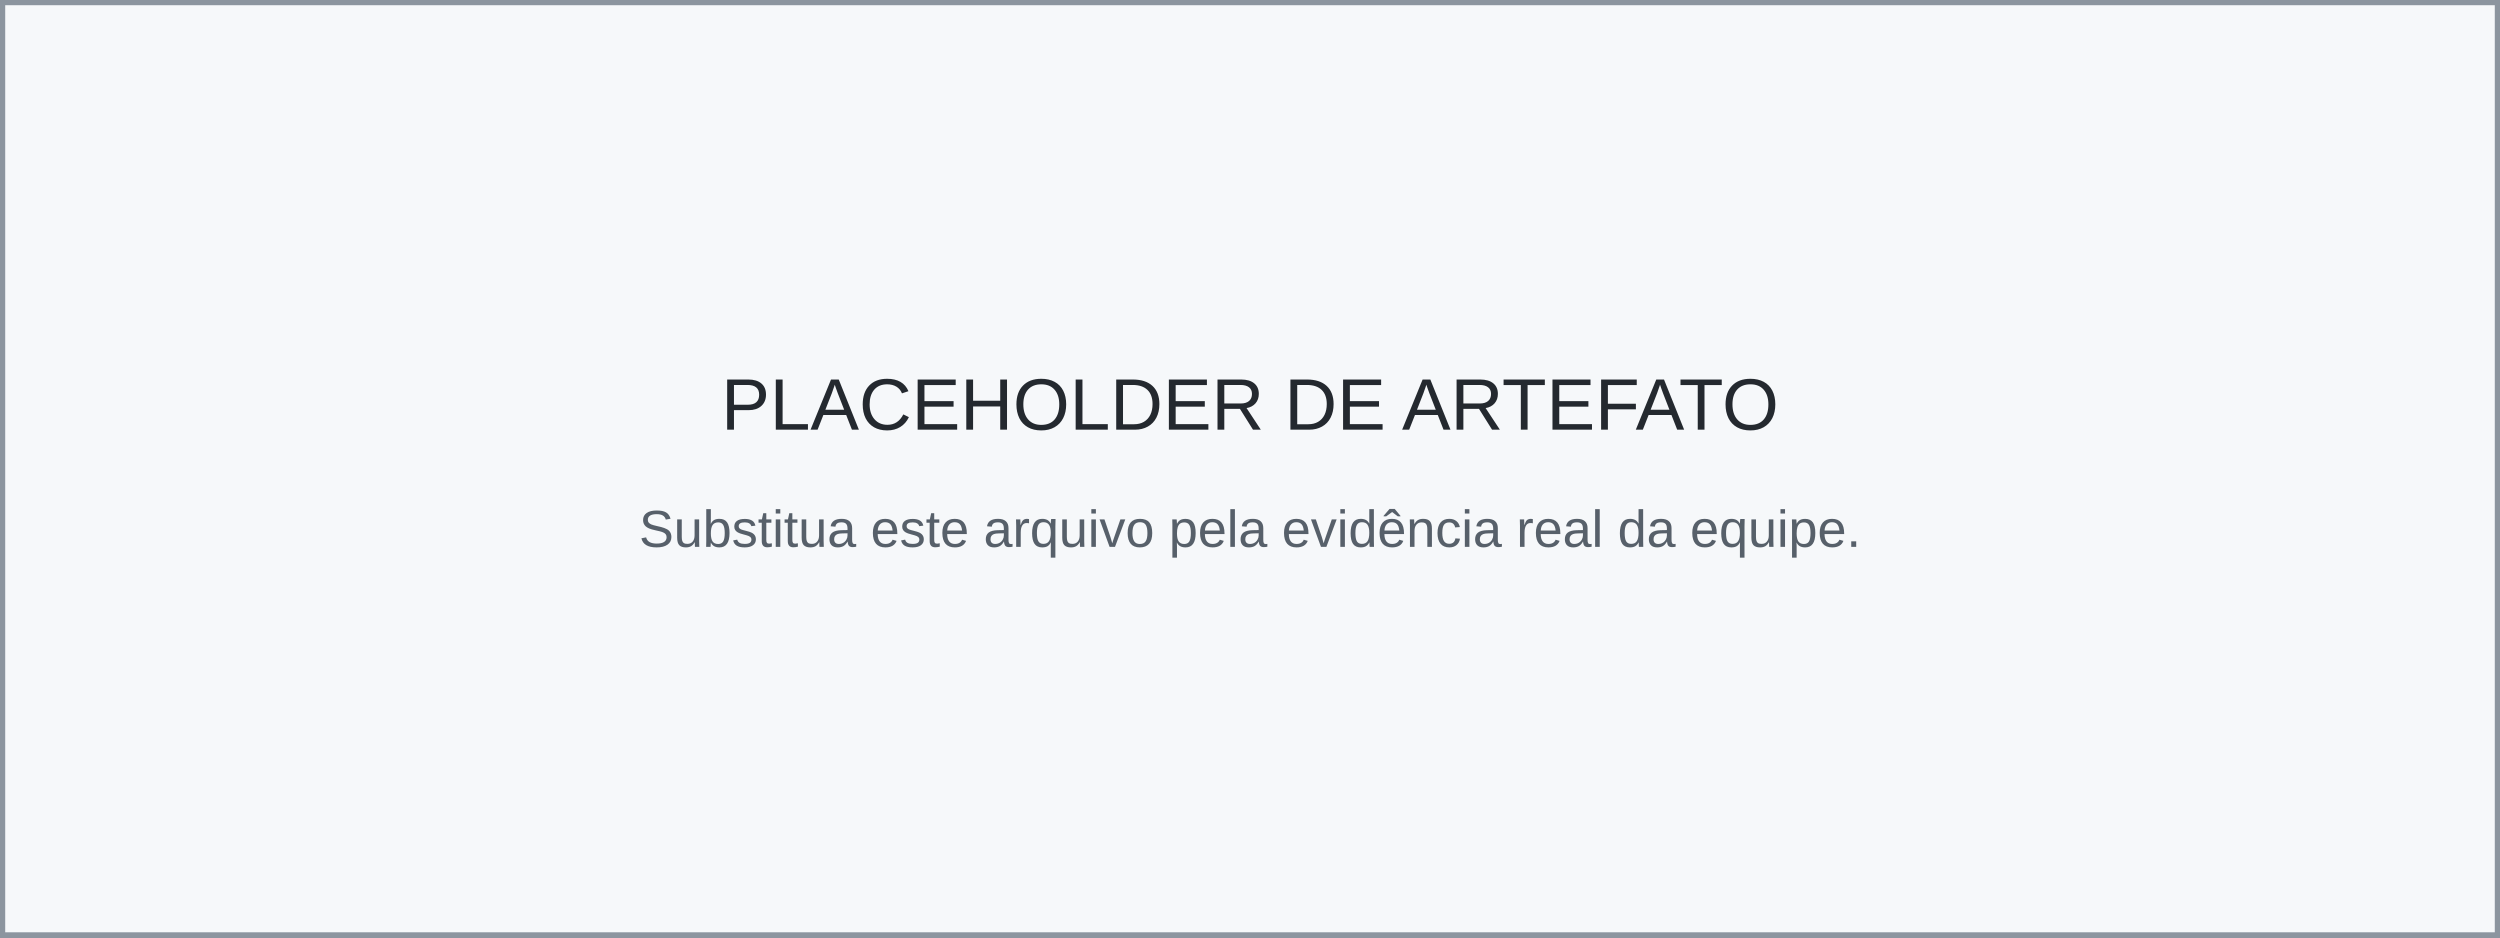
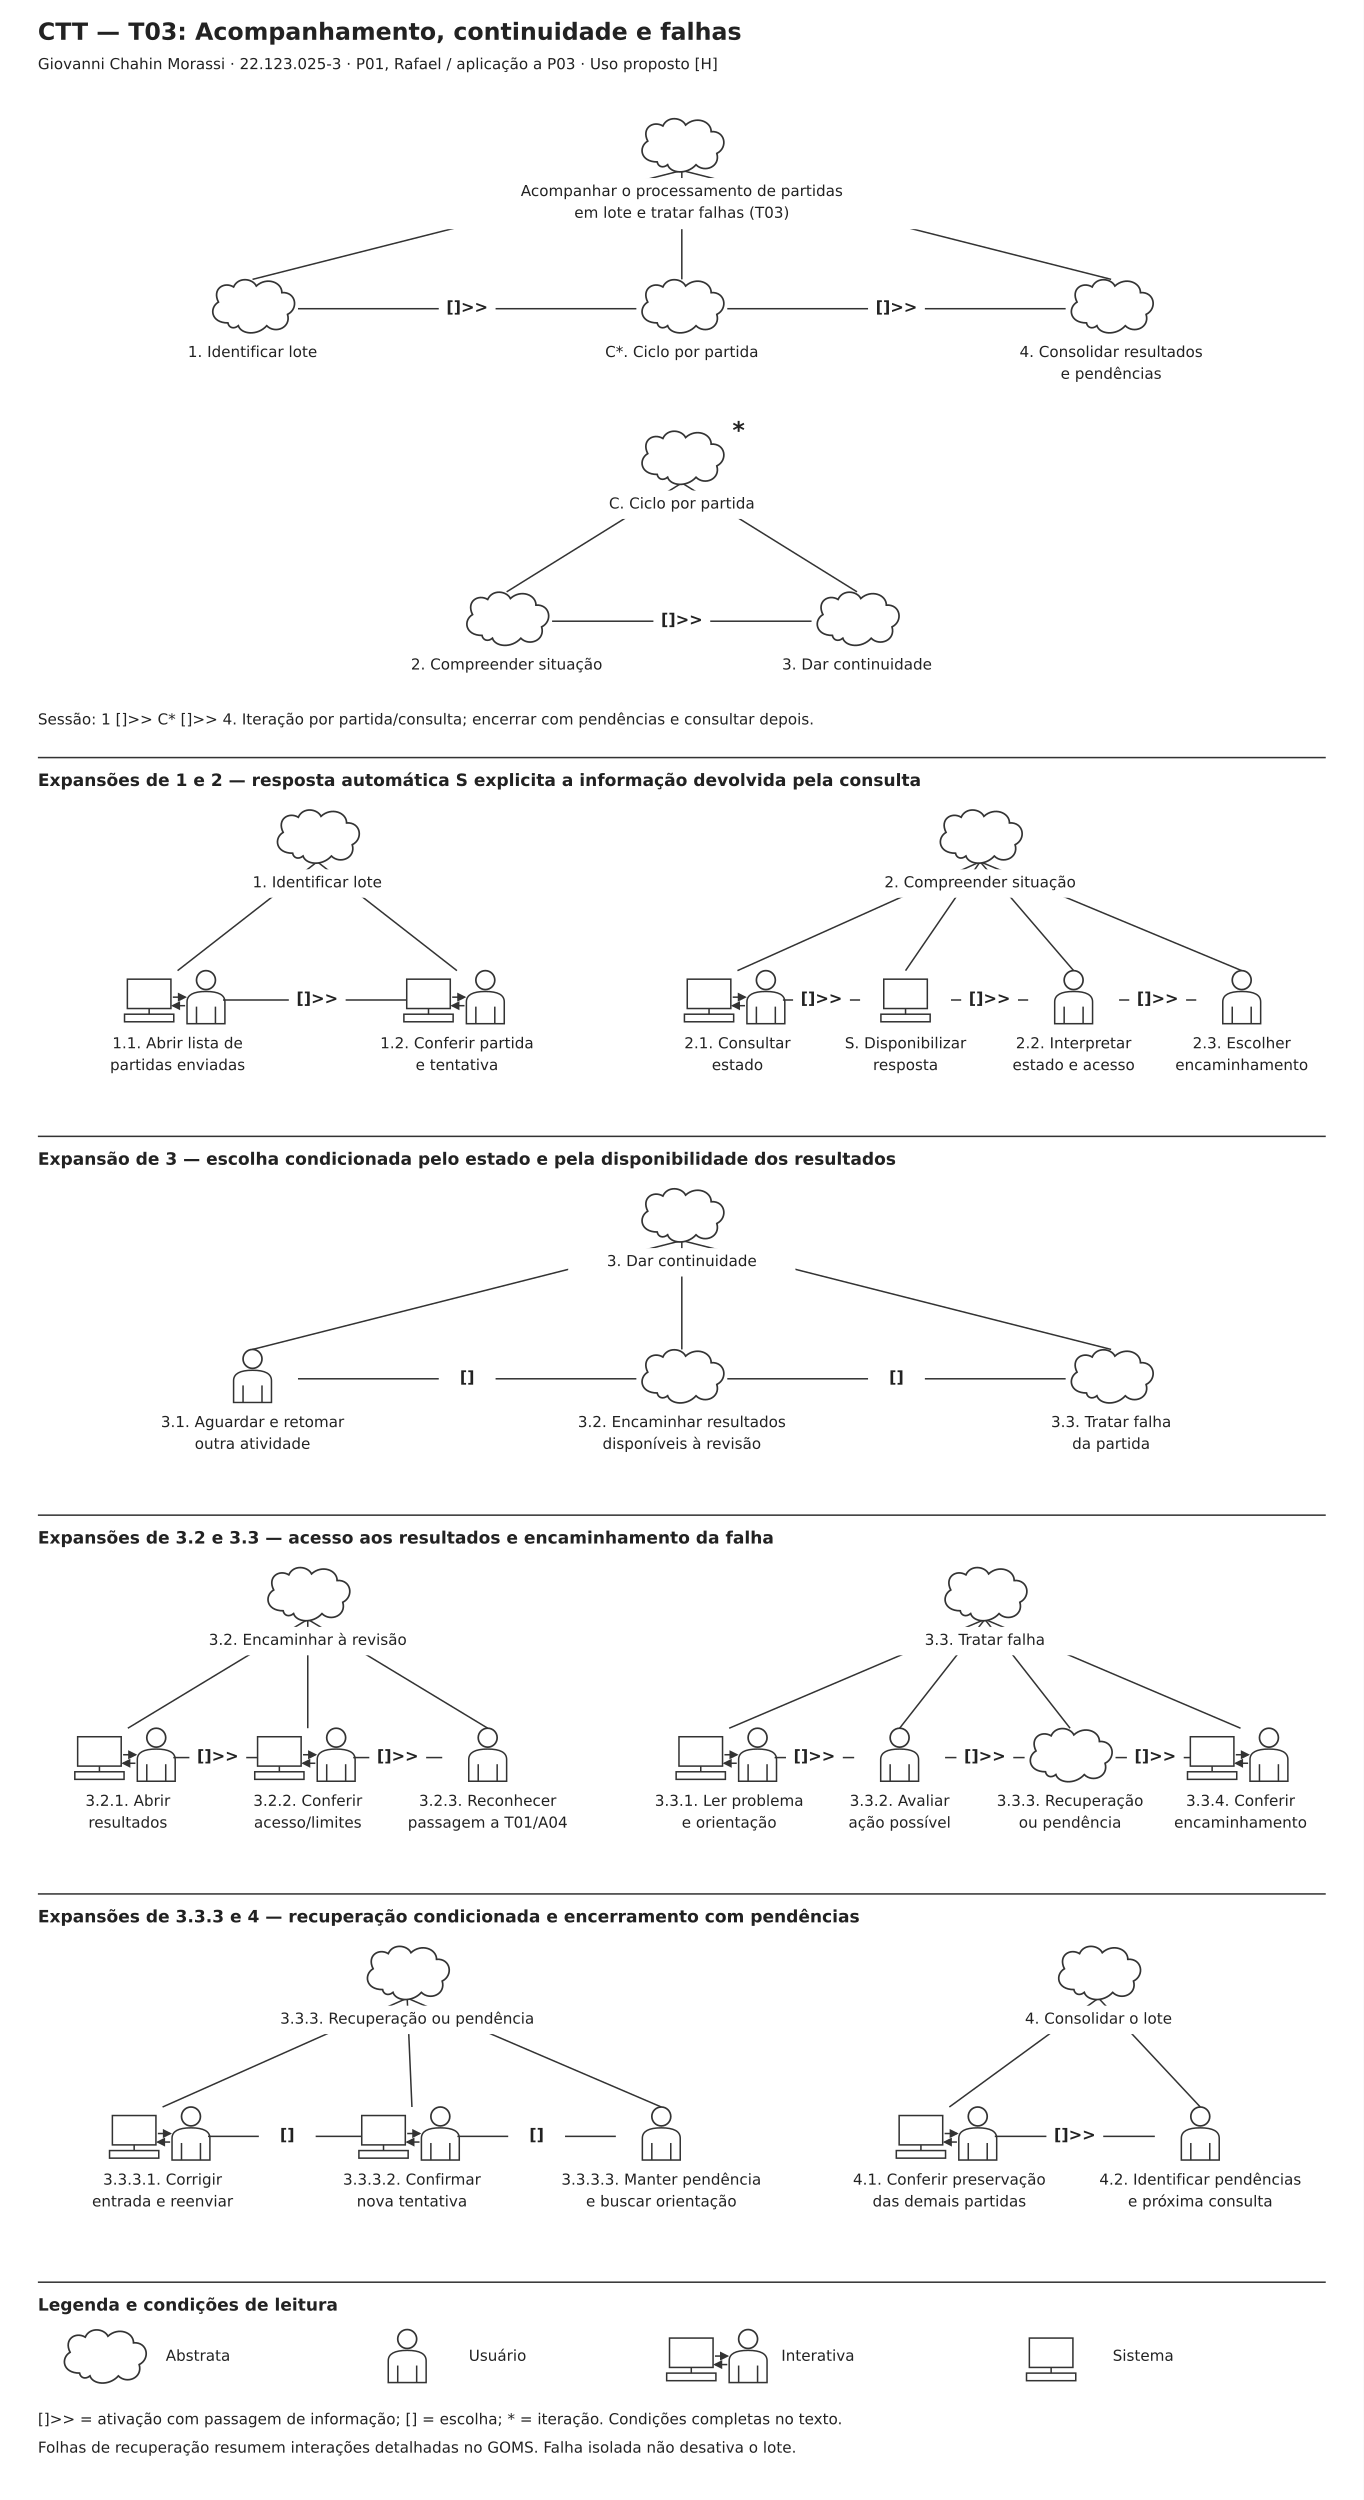
- <svg xmlns="http://www.w3.org/2000/svg" width="960" height="360" viewBox="0 0 960 360">
-   <rect width="100%" height="100%" fill="#f6f8fa" stroke="#8c959f" stroke-width="4" />
-   <text x="480" y="165" text-anchor="middle" font-family="Arial, sans-serif" font-size="28" fill="#24292f">PLACEHOLDER DE ARTEFATO</text>
-   <text x="480" y="210" text-anchor="middle" font-family="Arial, sans-serif" font-size="20" fill="#57606a">Substitua este arquivo pela evidência real da equipe.</text>
+ <svg xmlns="http://www.w3.org/2000/svg" width="1440" height="2640" viewBox="0 0 1440 2640" role="img" aria-labelledby="title desc">
+   <defs>
+     <marker id="arrow" viewBox="0 0 10 10" refX="8" refY="5" markerWidth="6" markerHeight="6" orient="auto">
+       <path d="M0 0 L10 5 L0 10 Z" fill="#333" />
+     </marker>
+   </defs>
+   <rect width="1440" height="2640" fill="white" />
+   <g font-family="DejaVu Sans, Arial, sans-serif" fill="#222">
+     <text x="40" y="42" text-anchor="start" font-size="25" font-weight="700">CTT — T03: Acompanhamento, continuidade e falhas</text>
+     <text x="40" y="73" text-anchor="start" font-size="16" font-weight="400">Giovanni Chahin Morassi · 22.123.025-3 · P01, Rafael / aplicação a P03 · Uso proposto [H]</text>
+     <path d="M720 180 L266.667 295" fill="none" stroke="#333" stroke-width="1.6" />
+     <path d="M720 180 L720.0 295" fill="none" stroke="#333" stroke-width="1.6" />
+     <path d="M720 180 L1173.333 295" fill="none" stroke="#333" stroke-width="1.6" />
+     <path d="M314.667 326 H672.0" fill="none" stroke="#333" stroke-width="1.6" />
+     <rect x="463.333" y="309" width="60" height="30" fill="white" stroke="none" stroke-width="1.6" />
+     <text x="493.333" y="330" text-anchor="middle" font-size="17" font-weight="700">[]&gt;&gt;</text>
+     <path d="M768.0 326 H1125.333" fill="none" stroke="#333" stroke-width="1.6" />
+     <rect x="916.667" y="309" width="60" height="30" fill="white" stroke="none" stroke-width="1.6" />
+     <text x="946.667" y="330" text-anchor="middle" font-size="17" font-weight="700">[]&gt;&gt;</text>
+     <path transform="translate(677,125)" d="M17 46 C-1 46 -3 30 7 24 C0 10 13 2 23 8 C28 -3 43 -1 47 7 C58 -3 74 3 74 14 C89 13 92 31 80 37 C84 51 67 58 58 49 C48 60 31 58 28 49 C23 53 18 51 17 46 Z" fill="white" stroke="#333" stroke-width="1.8" />
+     <rect x="390.0" y="188" width="660" height="54" fill="white" stroke="none" stroke-width="1.6" />
+     <text x="720" y="207" text-anchor="middle" font-size="16" font-weight="400">Acompanhar o processamento de partidas</text>
+     <text x="720" y="230" text-anchor="middle" font-size="16" font-weight="400">em lote e tratar falhas (T03)</text>
+     <path transform="translate(223.6667,295)" d="M17 46 C-1 46 -3 30 7 24 C0 10 13 2 23 8 C28 -3 43 -1 47 7 C58 -3 74 3 74 14 C89 13 92 31 80 37 C84 51 67 58 58 49 C48 60 31 58 28 49 C23 53 18 51 17 46 Z" fill="white" stroke="#333" stroke-width="1.8" />
+     <rect x="46" y="358" width="441.333" height="30" fill="white" stroke="none" stroke-width="1.6" />
+     <text x="266.667" y="377" text-anchor="middle" font-size="16" font-weight="400">1. Identificar lote</text>
+     <path transform="translate(677.0,295)" d="M17 46 C-1 46 -3 30 7 24 C0 10 13 2 23 8 C28 -3 43 -1 47 7 C58 -3 74 3 74 14 C89 13 92 31 80 37 C84 51 67 58 58 49 C48 60 31 58 28 49 C23 53 18 51 17 46 Z" fill="white" stroke="#333" stroke-width="1.8" />
+     <rect x="499.333" y="358" width="441.333" height="30" fill="white" stroke="none" stroke-width="1.6" />
+     <text x="720.0" y="377" text-anchor="middle" font-size="16" font-weight="400">C*. Ciclo por partida</text>
+     <path transform="translate(1130.333,295)" d="M17 46 C-1 46 -3 30 7 24 C0 10 13 2 23 8 C28 -3 43 -1 47 7 C58 -3 74 3 74 14 C89 13 92 31 80 37 C84 51 67 58 58 49 C48 60 31 58 28 49 C23 53 18 51 17 46 Z" fill="white" stroke="#333" stroke-width="1.8" />
+     <rect x="952.667" y="358" width="441.333" height="54" fill="white" stroke="none" stroke-width="1.6" />
+     <text x="1173.333" y="377" text-anchor="middle" font-size="16" font-weight="400">4. Consolidar resultados</text>
+     <text x="1173.333" y="400" text-anchor="middle" font-size="16" font-weight="400">e pendências</text>
+     <path d="M720 510 L535.0 625" fill="none" stroke="#333" stroke-width="1.6" />
+     <path d="M720 510 L905.0 625" fill="none" stroke="#333" stroke-width="1.6" />
+     <path d="M583.0 656 H857.0" fill="none" stroke="#333" stroke-width="1.6" />
+     <rect x="690.0" y="639" width="60" height="30" fill="white" stroke="none" stroke-width="1.6" />
+     <text x="720.0" y="660" text-anchor="middle" font-size="17" font-weight="700">[]&gt;&gt;</text>
+     <path transform="translate(677,455)" d="M17 46 C-1 46 -3 30 7 24 C0 10 13 2 23 8 C28 -3 43 -1 47 7 C58 -3 74 3 74 14 C89 13 92 31 80 37 C84 51 67 58 58 49 C48 60 31 58 28 49 C23 53 18 51 17 46 Z" fill="white" stroke="#333" stroke-width="1.8" />
+     <text x="780" y="463" text-anchor="middle" font-size="25" font-weight="700">*</text>
+     <rect x="555.0" y="518" width="330" height="30" fill="white" stroke="none" stroke-width="1.6" />
+     <text x="720" y="537" text-anchor="middle" font-size="16" font-weight="400">C. Ciclo por partida</text>
+     <path transform="translate(492.0,625)" d="M17 46 C-1 46 -3 30 7 24 C0 10 13 2 23 8 C28 -3 43 -1 47 7 C58 -3 74 3 74 14 C89 13 92 31 80 37 C84 51 67 58 58 49 C48 60 31 58 28 49 C23 53 18 51 17 46 Z" fill="white" stroke="#333" stroke-width="1.8" />
+     <rect x="356.0" y="688" width="358.0" height="30" fill="white" stroke="none" stroke-width="1.6" />
+     <text x="535.0" y="707" text-anchor="middle" font-size="16" font-weight="400">2. Compreender situação</text>
+     <path transform="translate(862.0,625)" d="M17 46 C-1 46 -3 30 7 24 C0 10 13 2 23 8 C28 -3 43 -1 47 7 C58 -3 74 3 74 14 C89 13 92 31 80 37 C84 51 67 58 58 49 C48 60 31 58 28 49 C23 53 18 51 17 46 Z" fill="white" stroke="#333" stroke-width="1.8" />
+     <rect x="726.0" y="688" width="358.0" height="30" fill="white" stroke="none" stroke-width="1.6" />
+     <text x="905.0" y="707" text-anchor="middle" font-size="16" font-weight="400">3. Dar continuidade</text>
+     <text x="40" y="765" text-anchor="start" font-size="16" font-weight="400">Sessão: 1 []&gt;&gt; C* []&gt;&gt; 4. Iteração por partida/consulta; encerrar com pendências e consultar depois.</text>
+     <path d="M40 800 H1400" fill="none" stroke="#333" stroke-width="1.6" />
+     <text x="40" y="830" text-anchor="start" font-size="18" font-weight="700">Expansões de 1 e 2 — resposta automática S explicita a informação devolvida pela consulta</text>
+     <path d="M335 910 L187.5 1025" fill="none" stroke="#333" stroke-width="1.6" />
+     <path d="M335 910 L482.5 1025" fill="none" stroke="#333" stroke-width="1.6" />
+     <path d="M235.5 1056 H434.5" fill="none" stroke="#333" stroke-width="1.6" />
+     <rect x="305.0" y="1039" width="60" height="30" fill="white" stroke="none" stroke-width="1.6" />
+     <text x="335.0" y="1060" text-anchor="middle" font-size="17" font-weight="700">[]&gt;&gt;</text>
+     <path transform="translate(292,855)" d="M17 46 C-1 46 -3 30 7 24 C0 10 13 2 23 8 C28 -3 43 -1 47 7 C58 -3 74 3 74 14 C89 13 92 31 80 37 C84 51 67 58 58 49 C48 60 31 58 28 49 C23 53 18 51 17 46 Z" fill="white" stroke="#333" stroke-width="1.8" />
+     <rect x="215.0" y="918" width="240" height="30" fill="white" stroke="none" stroke-width="1.6" />
+     <text x="335" y="937" text-anchor="middle" font-size="16" font-weight="400">1. Identificar lote</text>
+     <circle cx="217.5" cy="1035" r="10" fill="white" stroke="#333" stroke-width="1.8" />
+     <path d="M197.5 1081 V1058 Q197.5 1047 217.5 1047 Q237.5 1047 237.5 1058 V1081 Z" fill="none" stroke="#333" stroke-width="1.6" />
+     <path d="M207.5 1063 V1081 M227.5 1063 V1081" fill="none" stroke="#333" stroke-width="1.6" />
+     <rect x="134.5" y="1034" width="46" height="31" fill="white" stroke="#333" stroke-width="1.6" />
+     <rect x="131.5" y="1071" width="52" height="8" fill="white" stroke="#333" stroke-width="1.6" />
+     <path d="M157.5 1065 V1071" fill="none" stroke="#333" stroke-width="1.6" />
+     <path d="M182.5 1053 H195.5" fill="none" stroke="#333" stroke-width="1.6" marker-end="url(#arrow)" />
+     <path d="M195.5 1062 H182.5" fill="none" stroke="#333" stroke-width="1.6" marker-end="url(#arrow)" />
+     <rect x="46.0" y="1088" width="283.0" height="54" fill="white" stroke="none" stroke-width="1.6" />
+     <text x="187.5" y="1107" text-anchor="middle" font-size="16" font-weight="400">1.1. Abrir lista de</text>
+     <text x="187.5" y="1130" text-anchor="middle" font-size="16" font-weight="400">partidas enviadas</text>
+     <circle cx="512.5" cy="1035" r="10" fill="white" stroke="#333" stroke-width="1.8" />
+     <path d="M492.5 1081 V1058 Q492.5 1047 512.5 1047 Q532.5 1047 532.5 1058 V1081 Z" fill="none" stroke="#333" stroke-width="1.6" />
+     <path d="M502.5 1063 V1081 M522.5 1063 V1081" fill="none" stroke="#333" stroke-width="1.6" />
+     <rect x="429.5" y="1034" width="46" height="31" fill="white" stroke="#333" stroke-width="1.6" />
+     <rect x="426.5" y="1071" width="52" height="8" fill="white" stroke="#333" stroke-width="1.6" />
+     <path d="M452.5 1065 V1071" fill="none" stroke="#333" stroke-width="1.6" />
+     <path d="M477.5 1053 H490.5" fill="none" stroke="#333" stroke-width="1.6" marker-end="url(#arrow)" />
+     <path d="M490.5 1062 H477.5" fill="none" stroke="#333" stroke-width="1.6" marker-end="url(#arrow)" />
+     <rect x="341.0" y="1088" width="283.0" height="54" fill="white" stroke="none" stroke-width="1.6" />
+     <text x="482.5" y="1107" text-anchor="middle" font-size="16" font-weight="400">1.2. Conferir partida</text>
+     <text x="482.5" y="1130" text-anchor="middle" font-size="16" font-weight="400">e tentativa</text>
+     <path d="M1035 910 L778.75 1025" fill="none" stroke="#333" stroke-width="1.6" />
+     <path d="M1035 910 L956.25 1025" fill="none" stroke="#333" stroke-width="1.6" />
+     <path d="M1035 910 L1133.75 1025" fill="none" stroke="#333" stroke-width="1.6" />
+     <path d="M1035 910 L1311.25 1025" fill="none" stroke="#333" stroke-width="1.6" />
+     <path d="M826.75 1056 H908.25" fill="none" stroke="#333" stroke-width="1.6" />
+     <rect x="837.5" y="1039" width="60" height="30" fill="white" stroke="none" stroke-width="1.6" />
+     <text x="867.5" y="1060" text-anchor="middle" font-size="17" font-weight="700">[]&gt;&gt;</text>
+     <path d="M1004.25 1056 H1085.75" fill="none" stroke="#333" stroke-width="1.6" />
+     <rect x="1015.0" y="1039" width="60" height="30" fill="white" stroke="none" stroke-width="1.6" />
+     <text x="1045.0" y="1060" text-anchor="middle" font-size="17" font-weight="700">[]&gt;&gt;</text>
+     <path d="M1181.75 1056 H1263.25" fill="none" stroke="#333" stroke-width="1.6" />
+     <rect x="1192.5" y="1039" width="60" height="30" fill="white" stroke="none" stroke-width="1.6" />
+     <text x="1222.5" y="1060" text-anchor="middle" font-size="17" font-weight="700">[]&gt;&gt;</text>
+     <path transform="translate(992,855)" d="M17 46 C-1 46 -3 30 7 24 C0 10 13 2 23 8 C28 -3 43 -1 47 7 C58 -3 74 3 74 14 C89 13 92 31 80 37 C84 51 67 58 58 49 C48 60 31 58 28 49 C23 53 18 51 17 46 Z" fill="white" stroke="#333" stroke-width="1.8" />
+     <rect x="915.0" y="918" width="240" height="30" fill="white" stroke="none" stroke-width="1.6" />
+     <text x="1035" y="937" text-anchor="middle" font-size="16" font-weight="400">2. Compreender situação</text>
+     <circle cx="808.75" cy="1035" r="10" fill="white" stroke="#333" stroke-width="1.8" />
+     <path d="M788.75 1081 V1058 Q788.75 1047 808.75 1047 Q828.75 1047 828.75 1058 V1081 Z" fill="none" stroke="#333" stroke-width="1.6" />
+     <path d="M798.75 1063 V1081 M818.75 1063 V1081" fill="none" stroke="#333" stroke-width="1.6" />
+     <rect x="725.75" y="1034" width="46" height="31" fill="white" stroke="#333" stroke-width="1.6" />
+     <rect x="722.75" y="1071" width="52" height="8" fill="white" stroke="#333" stroke-width="1.6" />
+     <path d="M748.75 1065 V1071" fill="none" stroke="#333" stroke-width="1.6" />
+     <path d="M773.75 1053 H786.75" fill="none" stroke="#333" stroke-width="1.6" marker-end="url(#arrow)" />
+     <path d="M786.75 1062 H773.75" fill="none" stroke="#333" stroke-width="1.6" marker-end="url(#arrow)" />
+     <rect x="696.0" y="1088" width="165.5" height="54" fill="white" stroke="none" stroke-width="1.6" />
+     <text x="778.75" y="1107" text-anchor="middle" font-size="16" font-weight="400">2.1. Consultar</text>
+     <text x="778.75" y="1130" text-anchor="middle" font-size="16" font-weight="400">estado</text>
+     <rect x="933.25" y="1034" width="46" height="31" fill="white" stroke="#333" stroke-width="1.6" />
+     <rect x="930.25" y="1071" width="52" height="8" fill="white" stroke="#333" stroke-width="1.6" />
+     <path d="M956.25 1065 V1071" fill="none" stroke="#333" stroke-width="1.6" />
+     <rect x="873.5" y="1088" width="165.5" height="54" fill="white" stroke="none" stroke-width="1.6" />
+     <text x="956.25" y="1107" text-anchor="middle" font-size="16" font-weight="400">S. Disponibilizar</text>
+     <text x="956.25" y="1130" text-anchor="middle" font-size="16" font-weight="400">resposta</text>
+     <circle cx="1133.75" cy="1035" r="10" fill="white" stroke="#333" stroke-width="1.8" />
+     <path d="M1113.75 1081 V1058 Q1113.75 1047 1133.75 1047 Q1153.75 1047 1153.75 1058 V1081 Z" fill="none" stroke="#333" stroke-width="1.6" />
+     <path d="M1123.75 1063 V1081 M1143.75 1063 V1081" fill="none" stroke="#333" stroke-width="1.6" />
+     <rect x="1051.0" y="1088" width="165.5" height="54" fill="white" stroke="none" stroke-width="1.6" />
+     <text x="1133.75" y="1107" text-anchor="middle" font-size="16" font-weight="400">2.2. Interpretar</text>
+     <text x="1133.75" y="1130" text-anchor="middle" font-size="16" font-weight="400">estado e acesso</text>
+     <circle cx="1311.25" cy="1035" r="10" fill="white" stroke="#333" stroke-width="1.8" />
+     <path d="M1291.25 1081 V1058 Q1291.25 1047 1311.25 1047 Q1331.25 1047 1331.25 1058 V1081 Z" fill="none" stroke="#333" stroke-width="1.6" />
+     <path d="M1301.25 1063 V1081 M1321.25 1063 V1081" fill="none" stroke="#333" stroke-width="1.6" />
+     <rect x="1228.5" y="1088" width="165.5" height="54" fill="white" stroke="none" stroke-width="1.6" />
+     <text x="1311.25" y="1107" text-anchor="middle" font-size="16" font-weight="400">2.3. Escolher</text>
+     <text x="1311.25" y="1130" text-anchor="middle" font-size="16" font-weight="400">encaminhamento</text>
+     <path d="M40 1200 H1400" fill="none" stroke="#333" stroke-width="1.6" />
+     <text x="40" y="1230" text-anchor="start" font-size="18" font-weight="700">Expansão de 3 — escolha condicionada pelo estado e pela disponibilidade dos resultados</text>
+     <path d="M720 1310 L266.667 1425" fill="none" stroke="#333" stroke-width="1.6" />
+     <path d="M720 1310 L720.0 1425" fill="none" stroke="#333" stroke-width="1.6" />
+     <path d="M720 1310 L1173.333 1425" fill="none" stroke="#333" stroke-width="1.6" />
+     <path d="M314.667 1456 H672.0" fill="none" stroke="#333" stroke-width="1.6" />
+     <rect x="463.333" y="1439" width="60" height="30" fill="white" stroke="none" stroke-width="1.6" />
+     <text x="493.333" y="1460" text-anchor="middle" font-size="17" font-weight="700">[]</text>
+     <path d="M768.0 1456 H1125.333" fill="none" stroke="#333" stroke-width="1.6" />
+     <rect x="916.667" y="1439" width="60" height="30" fill="white" stroke="none" stroke-width="1.6" />
+     <text x="946.667" y="1460" text-anchor="middle" font-size="17" font-weight="700">[]</text>
+     <path transform="translate(677,1255)" d="M17 46 C-1 46 -3 30 7 24 C0 10 13 2 23 8 C28 -3 43 -1 47 7 C58 -3 74 3 74 14 C89 13 92 31 80 37 C84 51 67 58 58 49 C48 60 31 58 28 49 C23 53 18 51 17 46 Z" fill="white" stroke="#333" stroke-width="1.8" />
+     <rect x="600.0" y="1318" width="240" height="30" fill="white" stroke="none" stroke-width="1.6" />
+     <text x="720" y="1337" text-anchor="middle" font-size="16" font-weight="400">3. Dar continuidade</text>
+     <circle cx="266.667" cy="1435" r="10" fill="white" stroke="#333" stroke-width="1.8" />
+     <path d="M246.667 1481 V1458 Q246.667 1447 266.667 1447 Q286.667 1447 286.667 1458 V1481 Z" fill="none" stroke="#333" stroke-width="1.6" />
+     <path d="M256.667 1463 V1481 M276.667 1463 V1481" fill="none" stroke="#333" stroke-width="1.6" />
+     <rect x="46" y="1488" width="441.333" height="54" fill="white" stroke="none" stroke-width="1.6" />
+     <text x="266.667" y="1507" text-anchor="middle" font-size="16" font-weight="400">3.1. Aguardar e retomar</text>
+     <text x="266.667" y="1530" text-anchor="middle" font-size="16" font-weight="400">outra atividade</text>
+     <path transform="translate(677.0,1425)" d="M17 46 C-1 46 -3 30 7 24 C0 10 13 2 23 8 C28 -3 43 -1 47 7 C58 -3 74 3 74 14 C89 13 92 31 80 37 C84 51 67 58 58 49 C48 60 31 58 28 49 C23 53 18 51 17 46 Z" fill="white" stroke="#333" stroke-width="1.8" />
+     <rect x="499.333" y="1488" width="441.333" height="54" fill="white" stroke="none" stroke-width="1.6" />
+     <text x="720.0" y="1507" text-anchor="middle" font-size="16" font-weight="400">3.2. Encaminhar resultados</text>
+     <text x="720.0" y="1530" text-anchor="middle" font-size="16" font-weight="400">disponíveis à revisão</text>
+     <path transform="translate(1130.333,1425)" d="M17 46 C-1 46 -3 30 7 24 C0 10 13 2 23 8 C28 -3 43 -1 47 7 C58 -3 74 3 74 14 C89 13 92 31 80 37 C84 51 67 58 58 49 C48 60 31 58 28 49 C23 53 18 51 17 46 Z" fill="white" stroke="#333" stroke-width="1.8" />
+     <rect x="952.667" y="1488" width="441.333" height="54" fill="white" stroke="none" stroke-width="1.6" />
+     <text x="1173.333" y="1507" text-anchor="middle" font-size="16" font-weight="400">3.3. Tratar falha</text>
+     <text x="1173.333" y="1530" text-anchor="middle" font-size="16" font-weight="400">da partida</text>
+     <path d="M40 1600 H1400" fill="none" stroke="#333" stroke-width="1.6" />
+     <text x="40" y="1630" text-anchor="start" font-size="18" font-weight="700">Expansões de 3.2 e 3.3 — acesso aos resultados e encaminhamento da falha</text>
+     <path d="M325 1710 L135.0 1825" fill="none" stroke="#333" stroke-width="1.6" />
+     <path d="M325 1710 L325.0 1825" fill="none" stroke="#333" stroke-width="1.6" />
+     <path d="M325 1710 L515.0 1825" fill="none" stroke="#333" stroke-width="1.6" />
+     <path d="M183.0 1856 H277.0" fill="none" stroke="#333" stroke-width="1.6" />
+     <rect x="200.0" y="1839" width="60" height="30" fill="white" stroke="none" stroke-width="1.6" />
+     <text x="230.0" y="1860" text-anchor="middle" font-size="17" font-weight="700">[]&gt;&gt;</text>
+     <path d="M373.0 1856 H467.0" fill="none" stroke="#333" stroke-width="1.6" />
+     <rect x="390.0" y="1839" width="60" height="30" fill="white" stroke="none" stroke-width="1.6" />
+     <text x="420.0" y="1860" text-anchor="middle" font-size="17" font-weight="700">[]&gt;&gt;</text>
+     <path transform="translate(282,1655)" d="M17 46 C-1 46 -3 30 7 24 C0 10 13 2 23 8 C28 -3 43 -1 47 7 C58 -3 74 3 74 14 C89 13 92 31 80 37 C84 51 67 58 58 49 C48 60 31 58 28 49 C23 53 18 51 17 46 Z" fill="white" stroke="#333" stroke-width="1.8" />
+     <rect x="160.0" y="1718" width="330" height="30" fill="white" stroke="none" stroke-width="1.6" />
+     <text x="325" y="1737" text-anchor="middle" font-size="16" font-weight="400">3.2. Encaminhar à revisão</text>
+     <circle cx="165.0" cy="1835" r="10" fill="white" stroke="#333" stroke-width="1.8" />
+     <path d="M145.0 1881 V1858 Q145.0 1847 165.0 1847 Q185.0 1847 185.0 1858 V1881 Z" fill="none" stroke="#333" stroke-width="1.6" />
+     <path d="M155.0 1863 V1881 M175.0 1863 V1881" fill="none" stroke="#333" stroke-width="1.6" />
+     <rect x="82.0" y="1834" width="46" height="31" fill="white" stroke="#333" stroke-width="1.6" />
+     <rect x="79.0" y="1871" width="52" height="8" fill="white" stroke="#333" stroke-width="1.6" />
+     <path d="M105.0 1865 V1871" fill="none" stroke="#333" stroke-width="1.6" />
+     <path d="M130.0 1853 H143.0" fill="none" stroke="#333" stroke-width="1.6" marker-end="url(#arrow)" />
+     <path d="M143.0 1862 H130.0" fill="none" stroke="#333" stroke-width="1.6" marker-end="url(#arrow)" />
+     <rect x="46.0" y="1888" width="178.0" height="54" fill="white" stroke="none" stroke-width="1.6" />
+     <text x="135.0" y="1907" text-anchor="middle" font-size="16" font-weight="400">3.2.1. Abrir</text>
+     <text x="135.0" y="1930" text-anchor="middle" font-size="16" font-weight="400">resultados</text>
+     <circle cx="355.0" cy="1835" r="10" fill="white" stroke="#333" stroke-width="1.8" />
+     <path d="M335.0 1881 V1858 Q335.0 1847 355.0 1847 Q375.0 1847 375.0 1858 V1881 Z" fill="none" stroke="#333" stroke-width="1.6" />
+     <path d="M345.0 1863 V1881 M365.0 1863 V1881" fill="none" stroke="#333" stroke-width="1.6" />
+     <rect x="272.0" y="1834" width="46" height="31" fill="white" stroke="#333" stroke-width="1.6" />
+     <rect x="269.0" y="1871" width="52" height="8" fill="white" stroke="#333" stroke-width="1.6" />
+     <path d="M295.0 1865 V1871" fill="none" stroke="#333" stroke-width="1.6" />
+     <path d="M320.0 1853 H333.0" fill="none" stroke="#333" stroke-width="1.6" marker-end="url(#arrow)" />
+     <path d="M333.0 1862 H320.0" fill="none" stroke="#333" stroke-width="1.6" marker-end="url(#arrow)" />
+     <rect x="236.0" y="1888" width="178.0" height="54" fill="white" stroke="none" stroke-width="1.6" />
+     <text x="325.0" y="1907" text-anchor="middle" font-size="16" font-weight="400">3.2.2. Conferir</text>
+     <text x="325.0" y="1930" text-anchor="middle" font-size="16" font-weight="400">acesso/limites</text>
+     <circle cx="515.0" cy="1835" r="10" fill="white" stroke="#333" stroke-width="1.8" />
+     <path d="M495.0 1881 V1858 Q495.0 1847 515.0 1847 Q535.0 1847 535.0 1858 V1881 Z" fill="none" stroke="#333" stroke-width="1.6" />
+     <path d="M505.0 1863 V1881 M525.0 1863 V1881" fill="none" stroke="#333" stroke-width="1.6" />
+     <rect x="426.0" y="1888" width="178.0" height="54" fill="white" stroke="none" stroke-width="1.6" />
+     <text x="515.0" y="1907" text-anchor="middle" font-size="16" font-weight="400">3.2.3. Reconhecer</text>
+     <text x="515.0" y="1930" text-anchor="middle" font-size="16" font-weight="400">passagem a T01/A04</text>
+     <path d="M1040 1710 L770.0 1825" fill="none" stroke="#333" stroke-width="1.6" />
+     <path d="M1040 1710 L950.0 1825" fill="none" stroke="#333" stroke-width="1.6" />
+     <path d="M1040 1710 L1130.0 1825" fill="none" stroke="#333" stroke-width="1.6" />
+     <path d="M1040 1710 L1310.0 1825" fill="none" stroke="#333" stroke-width="1.6" />
+     <path d="M818.0 1856 H902.0" fill="none" stroke="#333" stroke-width="1.6" />
+     <rect x="830.0" y="1839" width="60" height="30" fill="white" stroke="none" stroke-width="1.6" />
+     <text x="860.0" y="1860" text-anchor="middle" font-size="17" font-weight="700">[]&gt;&gt;</text>
+     <path d="M998.0 1856 H1082.0" fill="none" stroke="#333" stroke-width="1.6" />
+     <rect x="1010.0" y="1839" width="60" height="30" fill="white" stroke="none" stroke-width="1.6" />
+     <text x="1040.0" y="1860" text-anchor="middle" font-size="17" font-weight="700">[]&gt;&gt;</text>
+     <path d="M1178.0 1856 H1262.0" fill="none" stroke="#333" stroke-width="1.6" />
+     <rect x="1190.0" y="1839" width="60" height="30" fill="white" stroke="none" stroke-width="1.6" />
+     <text x="1220.0" y="1860" text-anchor="middle" font-size="17" font-weight="700">[]&gt;&gt;</text>
+     <path transform="translate(997,1655)" d="M17 46 C-1 46 -3 30 7 24 C0 10 13 2 23 8 C28 -3 43 -1 47 7 C58 -3 74 3 74 14 C89 13 92 31 80 37 C84 51 67 58 58 49 C48 60 31 58 28 49 C23 53 18 51 17 46 Z" fill="white" stroke="#333" stroke-width="1.8" />
+     <rect x="920.0" y="1718" width="240" height="30" fill="white" stroke="none" stroke-width="1.6" />
+     <text x="1040" y="1737" text-anchor="middle" font-size="16" font-weight="400">3.3. Tratar falha</text>
+     <circle cx="800.0" cy="1835" r="10" fill="white" stroke="#333" stroke-width="1.8" />
+     <path d="M780.0 1881 V1858 Q780.0 1847 800.0 1847 Q820.0 1847 820.0 1858 V1881 Z" fill="none" stroke="#333" stroke-width="1.6" />
+     <path d="M790.0 1863 V1881 M810.0 1863 V1881" fill="none" stroke="#333" stroke-width="1.6" />
+     <rect x="717.0" y="1834" width="46" height="31" fill="white" stroke="#333" stroke-width="1.6" />
+     <rect x="714.0" y="1871" width="52" height="8" fill="white" stroke="#333" stroke-width="1.6" />
+     <path d="M740.0 1865 V1871" fill="none" stroke="#333" stroke-width="1.6" />
+     <path d="M765.0 1853 H778.0" fill="none" stroke="#333" stroke-width="1.6" marker-end="url(#arrow)" />
+     <path d="M778.0 1862 H765.0" fill="none" stroke="#333" stroke-width="1.6" marker-end="url(#arrow)" />
+     <rect x="686.0" y="1888" width="168.0" height="54" fill="white" stroke="none" stroke-width="1.6" />
+     <text x="770.0" y="1907" text-anchor="middle" font-size="16" font-weight="400">3.3.1. Ler problema</text>
+     <text x="770.0" y="1930" text-anchor="middle" font-size="16" font-weight="400">e orientação</text>
+     <circle cx="950.0" cy="1835" r="10" fill="white" stroke="#333" stroke-width="1.8" />
+     <path d="M930.0 1881 V1858 Q930.0 1847 950.0 1847 Q970.0 1847 970.0 1858 V1881 Z" fill="none" stroke="#333" stroke-width="1.6" />
+     <path d="M940.0 1863 V1881 M960.0 1863 V1881" fill="none" stroke="#333" stroke-width="1.6" />
+     <rect x="866.0" y="1888" width="168.0" height="54" fill="white" stroke="none" stroke-width="1.6" />
+     <text x="950.0" y="1907" text-anchor="middle" font-size="16" font-weight="400">3.3.2. Avaliar</text>
+     <text x="950.0" y="1930" text-anchor="middle" font-size="16" font-weight="400">ação possível</text>
+     <path transform="translate(1087.0,1825)" d="M17 46 C-1 46 -3 30 7 24 C0 10 13 2 23 8 C28 -3 43 -1 47 7 C58 -3 74 3 74 14 C89 13 92 31 80 37 C84 51 67 58 58 49 C48 60 31 58 28 49 C23 53 18 51 17 46 Z" fill="white" stroke="#333" stroke-width="1.8" />
+     <rect x="1046.0" y="1888" width="168.0" height="54" fill="white" stroke="none" stroke-width="1.6" />
+     <text x="1130.0" y="1907" text-anchor="middle" font-size="16" font-weight="400">3.3.3. Recuperação</text>
+     <text x="1130.0" y="1930" text-anchor="middle" font-size="16" font-weight="400">ou pendência</text>
+     <circle cx="1340.0" cy="1835" r="10" fill="white" stroke="#333" stroke-width="1.8" />
+     <path d="M1320.0 1881 V1858 Q1320.0 1847 1340.0 1847 Q1360.0 1847 1360.0 1858 V1881 Z" fill="none" stroke="#333" stroke-width="1.6" />
+     <path d="M1330.0 1863 V1881 M1350.0 1863 V1881" fill="none" stroke="#333" stroke-width="1.6" />
+     <rect x="1257.0" y="1834" width="46" height="31" fill="white" stroke="#333" stroke-width="1.6" />
+     <rect x="1254.0" y="1871" width="52" height="8" fill="white" stroke="#333" stroke-width="1.6" />
+     <path d="M1280.0 1865 V1871" fill="none" stroke="#333" stroke-width="1.6" />
+     <path d="M1305.0 1853 H1318.0" fill="none" stroke="#333" stroke-width="1.6" marker-end="url(#arrow)" />
+     <path d="M1318.0 1862 H1305.0" fill="none" stroke="#333" stroke-width="1.6" marker-end="url(#arrow)" />
+     <rect x="1226.0" y="1888" width="168.0" height="54" fill="white" stroke="none" stroke-width="1.6" />
+     <text x="1310.0" y="1907" text-anchor="middle" font-size="16" font-weight="400">3.3.4. Conferir</text>
+     <text x="1310.0" y="1930" text-anchor="middle" font-size="16" font-weight="400">encaminhamento</text>
+     <path d="M40 2000 H1400" fill="none" stroke="#333" stroke-width="1.6" />
+     <text x="40" y="2030" text-anchor="start" font-size="18" font-weight="700">Expansões de 3.3.3 e 4 — recuperação condicionada e encerramento com pendências</text>
+     <path d="M430 2110 L171.667 2225" fill="none" stroke="#333" stroke-width="1.6" />
+     <path d="M430 2110 L435.0 2225" fill="none" stroke="#333" stroke-width="1.6" />
+     <path d="M430 2110 L698.333 2225" fill="none" stroke="#333" stroke-width="1.6" />
+     <path d="M219.667 2256 H387.0" fill="none" stroke="#333" stroke-width="1.6" />
+     <rect x="273.333" y="2239" width="60" height="30" fill="white" stroke="none" stroke-width="1.6" />
+     <text x="303.333" y="2260" text-anchor="middle" font-size="17" font-weight="700">[]</text>
+     <path d="M483.0 2256 H650.333" fill="none" stroke="#333" stroke-width="1.6" />
+     <rect x="536.667" y="2239" width="60" height="30" fill="white" stroke="none" stroke-width="1.6" />
+     <text x="566.667" y="2260" text-anchor="middle" font-size="17" font-weight="700">[]</text>
+     <path transform="translate(387,2055)" d="M17 46 C-1 46 -3 30 7 24 C0 10 13 2 23 8 C28 -3 43 -1 47 7 C58 -3 74 3 74 14 C89 13 92 31 80 37 C84 51 67 58 58 49 C48 60 31 58 28 49 C23 53 18 51 17 46 Z" fill="white" stroke="#333" stroke-width="1.8" />
+     <rect x="215.0" y="2118" width="430" height="30" fill="white" stroke="none" stroke-width="1.6" />
+     <text x="430" y="2137" text-anchor="middle" font-size="16" font-weight="400">3.3.3. Recuperação ou pendência</text>
+     <circle cx="201.667" cy="2235" r="10" fill="white" stroke="#333" stroke-width="1.8" />
+     <path d="M181.667 2281 V2258 Q181.667 2247 201.667 2247 Q221.667 2247 221.667 2258 V2281 Z" fill="none" stroke="#333" stroke-width="1.6" />
+     <path d="M191.667 2263 V2281 M211.667 2263 V2281" fill="none" stroke="#333" stroke-width="1.6" />
+     <rect x="118.667" y="2234" width="46" height="31" fill="white" stroke="#333" stroke-width="1.6" />
+     <rect x="115.667" y="2271" width="52" height="8" fill="white" stroke="#333" stroke-width="1.6" />
+     <path d="M141.667 2265 V2271" fill="none" stroke="#333" stroke-width="1.6" />
+     <path d="M166.667 2253 H179.667" fill="none" stroke="#333" stroke-width="1.6" marker-end="url(#arrow)" />
+     <path d="M179.667 2262 H166.667" fill="none" stroke="#333" stroke-width="1.6" marker-end="url(#arrow)" />
+     <rect x="46.0" y="2288" width="251.333" height="54" fill="white" stroke="none" stroke-width="1.6" />
+     <text x="171.667" y="2307" text-anchor="middle" font-size="16" font-weight="400">3.3.3.1. Corrigir</text>
+     <text x="171.667" y="2330" text-anchor="middle" font-size="16" font-weight="400">entrada e reenviar</text>
+     <circle cx="465.0" cy="2235" r="10" fill="white" stroke="#333" stroke-width="1.8" />
+     <path d="M445.0 2281 V2258 Q445.0 2247 465.0 2247 Q485.0 2247 485.0 2258 V2281 Z" fill="none" stroke="#333" stroke-width="1.6" />
+     <path d="M455.0 2263 V2281 M475.0 2263 V2281" fill="none" stroke="#333" stroke-width="1.6" />
+     <rect x="382.0" y="2234" width="46" height="31" fill="white" stroke="#333" stroke-width="1.6" />
+     <rect x="379.0" y="2271" width="52" height="8" fill="white" stroke="#333" stroke-width="1.6" />
+     <path d="M405.0 2265 V2271" fill="none" stroke="#333" stroke-width="1.6" />
+     <path d="M430.0 2253 H443.0" fill="none" stroke="#333" stroke-width="1.6" marker-end="url(#arrow)" />
+     <path d="M443.0 2262 H430.0" fill="none" stroke="#333" stroke-width="1.6" marker-end="url(#arrow)" />
+     <rect x="309.333" y="2288" width="251.333" height="54" fill="white" stroke="none" stroke-width="1.6" />
+     <text x="435.0" y="2307" text-anchor="middle" font-size="16" font-weight="400">3.3.3.2. Confirmar</text>
+     <text x="435.0" y="2330" text-anchor="middle" font-size="16" font-weight="400">nova tentativa</text>
+     <circle cx="698.333" cy="2235" r="10" fill="white" stroke="#333" stroke-width="1.8" />
+     <path d="M678.333 2281 V2258 Q678.333 2247 698.333 2247 Q718.333 2247 718.333 2258 V2281 Z" fill="none" stroke="#333" stroke-width="1.6" />
+     <path d="M688.333 2263 V2281 M708.333 2263 V2281" fill="none" stroke="#333" stroke-width="1.6" />
+     <rect x="572.667" y="2288" width="251.333" height="54" fill="white" stroke="none" stroke-width="1.6" />
+     <text x="698.333" y="2307" text-anchor="middle" font-size="16" font-weight="400">3.3.3.3. Manter pendência</text>
+     <text x="698.333" y="2330" text-anchor="middle" font-size="16" font-weight="400">e buscar orientação</text>
+     <path d="M1160 2110 L1002.5 2225" fill="none" stroke="#333" stroke-width="1.6" />
+     <path d="M1160 2110 L1267.5 2225" fill="none" stroke="#333" stroke-width="1.6" />
+     <path d="M1050.5 2256 H1219.5" fill="none" stroke="#333" stroke-width="1.6" />
+     <rect x="1105.0" y="2239" width="60" height="30" fill="white" stroke="none" stroke-width="1.6" />
+     <text x="1135.0" y="2260" text-anchor="middle" font-size="17" font-weight="700">[]&gt;&gt;</text>
+     <path transform="translate(1117,2055)" d="M17 46 C-1 46 -3 30 7 24 C0 10 13 2 23 8 C28 -3 43 -1 47 7 C58 -3 74 3 74 14 C89 13 92 31 80 37 C84 51 67 58 58 49 C48 60 31 58 28 49 C23 53 18 51 17 46 Z" fill="white" stroke="#333" stroke-width="1.8" />
+     <rect x="1040.0" y="2118" width="240" height="30" fill="white" stroke="none" stroke-width="1.6" />
+     <text x="1160" y="2137" text-anchor="middle" font-size="16" font-weight="400">4. Consolidar o lote</text>
+     <circle cx="1032.5" cy="2235" r="10" fill="white" stroke="#333" stroke-width="1.8" />
+     <path d="M1012.5 2281 V2258 Q1012.5 2247 1032.5 2247 Q1052.5 2247 1052.5 2258 V2281 Z" fill="none" stroke="#333" stroke-width="1.6" />
+     <path d="M1022.5 2263 V2281 M1042.5 2263 V2281" fill="none" stroke="#333" stroke-width="1.6" />
+     <rect x="949.5" y="2234" width="46" height="31" fill="white" stroke="#333" stroke-width="1.6" />
+     <rect x="946.5" y="2271" width="52" height="8" fill="white" stroke="#333" stroke-width="1.6" />
+     <path d="M972.5 2265 V2271" fill="none" stroke="#333" stroke-width="1.6" />
+     <path d="M997.5 2253 H1010.5" fill="none" stroke="#333" stroke-width="1.6" marker-end="url(#arrow)" />
+     <path d="M1010.5 2262 H997.5" fill="none" stroke="#333" stroke-width="1.6" marker-end="url(#arrow)" />
+     <rect x="876.0" y="2288" width="253.0" height="54" fill="white" stroke="none" stroke-width="1.6" />
+     <text x="1002.5" y="2307" text-anchor="middle" font-size="16" font-weight="400">4.1. Conferir preservação</text>
+     <text x="1002.5" y="2330" text-anchor="middle" font-size="16" font-weight="400">das demais partidas</text>
+     <circle cx="1267.5" cy="2235" r="10" fill="white" stroke="#333" stroke-width="1.8" />
+     <path d="M1247.5 2281 V2258 Q1247.5 2247 1267.5 2247 Q1287.5 2247 1287.5 2258 V2281 Z" fill="none" stroke="#333" stroke-width="1.6" />
+     <path d="M1257.5 2263 V2281 M1277.5 2263 V2281" fill="none" stroke="#333" stroke-width="1.6" />
+     <rect x="1141.0" y="2288" width="253.0" height="54" fill="white" stroke="none" stroke-width="1.6" />
+     <text x="1267.5" y="2307" text-anchor="middle" font-size="16" font-weight="400">4.2. Identificar pendências</text>
+     <text x="1267.5" y="2330" text-anchor="middle" font-size="16" font-weight="400">e próxima consulta</text>
+     <path d="M40 2410 H1400" fill="none" stroke="#333" stroke-width="1.6" />
+     <text x="40" y="2440" text-anchor="start" font-size="18" font-weight="700">Legenda e condições de leitura</text>
+     <path transform="translate(67,2460)" d="M17 46 C-1 46 -3 30 7 24 C0 10 13 2 23 8 C28 -3 43 -1 47 7 C58 -3 74 3 74 14 C89 13 92 31 80 37 C84 51 67 58 58 49 C48 60 31 58 28 49 C23 53 18 51 17 46 Z" fill="white" stroke="#333" stroke-width="1.8" />
+     <text x="175" y="2493" text-anchor="start" font-size="16" font-weight="400">Abstrata</text>
+     <circle cx="430" cy="2470" r="10" fill="white" stroke="#333" stroke-width="1.8" />
+     <path d="M410 2516 V2493 Q410 2482 430 2482 Q450 2482 450 2493 V2516 Z" fill="none" stroke="#333" stroke-width="1.6" />
+     <path d="M420 2498 V2516 M440 2498 V2516" fill="none" stroke="#333" stroke-width="1.6" />
+     <text x="495" y="2493" text-anchor="start" font-size="16" font-weight="400">Usuário</text>
+     <circle cx="790" cy="2470" r="10" fill="white" stroke="#333" stroke-width="1.8" />
+     <path d="M770 2516 V2493 Q770 2482 790 2482 Q810 2482 810 2493 V2516 Z" fill="none" stroke="#333" stroke-width="1.6" />
+     <path d="M780 2498 V2516 M800 2498 V2516" fill="none" stroke="#333" stroke-width="1.6" />
+     <rect x="707" y="2469" width="46" height="31" fill="white" stroke="#333" stroke-width="1.6" />
+     <rect x="704" y="2506" width="52" height="8" fill="white" stroke="#333" stroke-width="1.6" />
+     <path d="M730 2500 V2506" fill="none" stroke="#333" stroke-width="1.6" />
+     <path d="M755 2488 H768" fill="none" stroke="#333" stroke-width="1.6" marker-end="url(#arrow)" />
+     <path d="M768 2497 H755" fill="none" stroke="#333" stroke-width="1.6" marker-end="url(#arrow)" />
+     <text x="825" y="2493" text-anchor="start" font-size="16" font-weight="400">Interativa</text>
+     <rect x="1087" y="2469" width="46" height="31" fill="white" stroke="#333" stroke-width="1.6" />
+     <rect x="1084" y="2506" width="52" height="8" fill="white" stroke="#333" stroke-width="1.6" />
+     <path d="M1110 2500 V2506" fill="none" stroke="#333" stroke-width="1.6" />
+     <text x="1175" y="2493" text-anchor="start" font-size="16" font-weight="400">Sistema</text>
+     <text x="40" y="2560" text-anchor="start" font-size="16" font-weight="400">[]&gt;&gt; = ativação com passagem de informação; [] = escolha; * = iteração. Condições completas no texto.</text>
+     <text x="40" y="2590" text-anchor="start" font-size="16" font-weight="400">Folhas de recuperação resumem interações detalhadas no GOMS. Falha isolada não desativa o lote.</text>
+   </g>
</svg>
